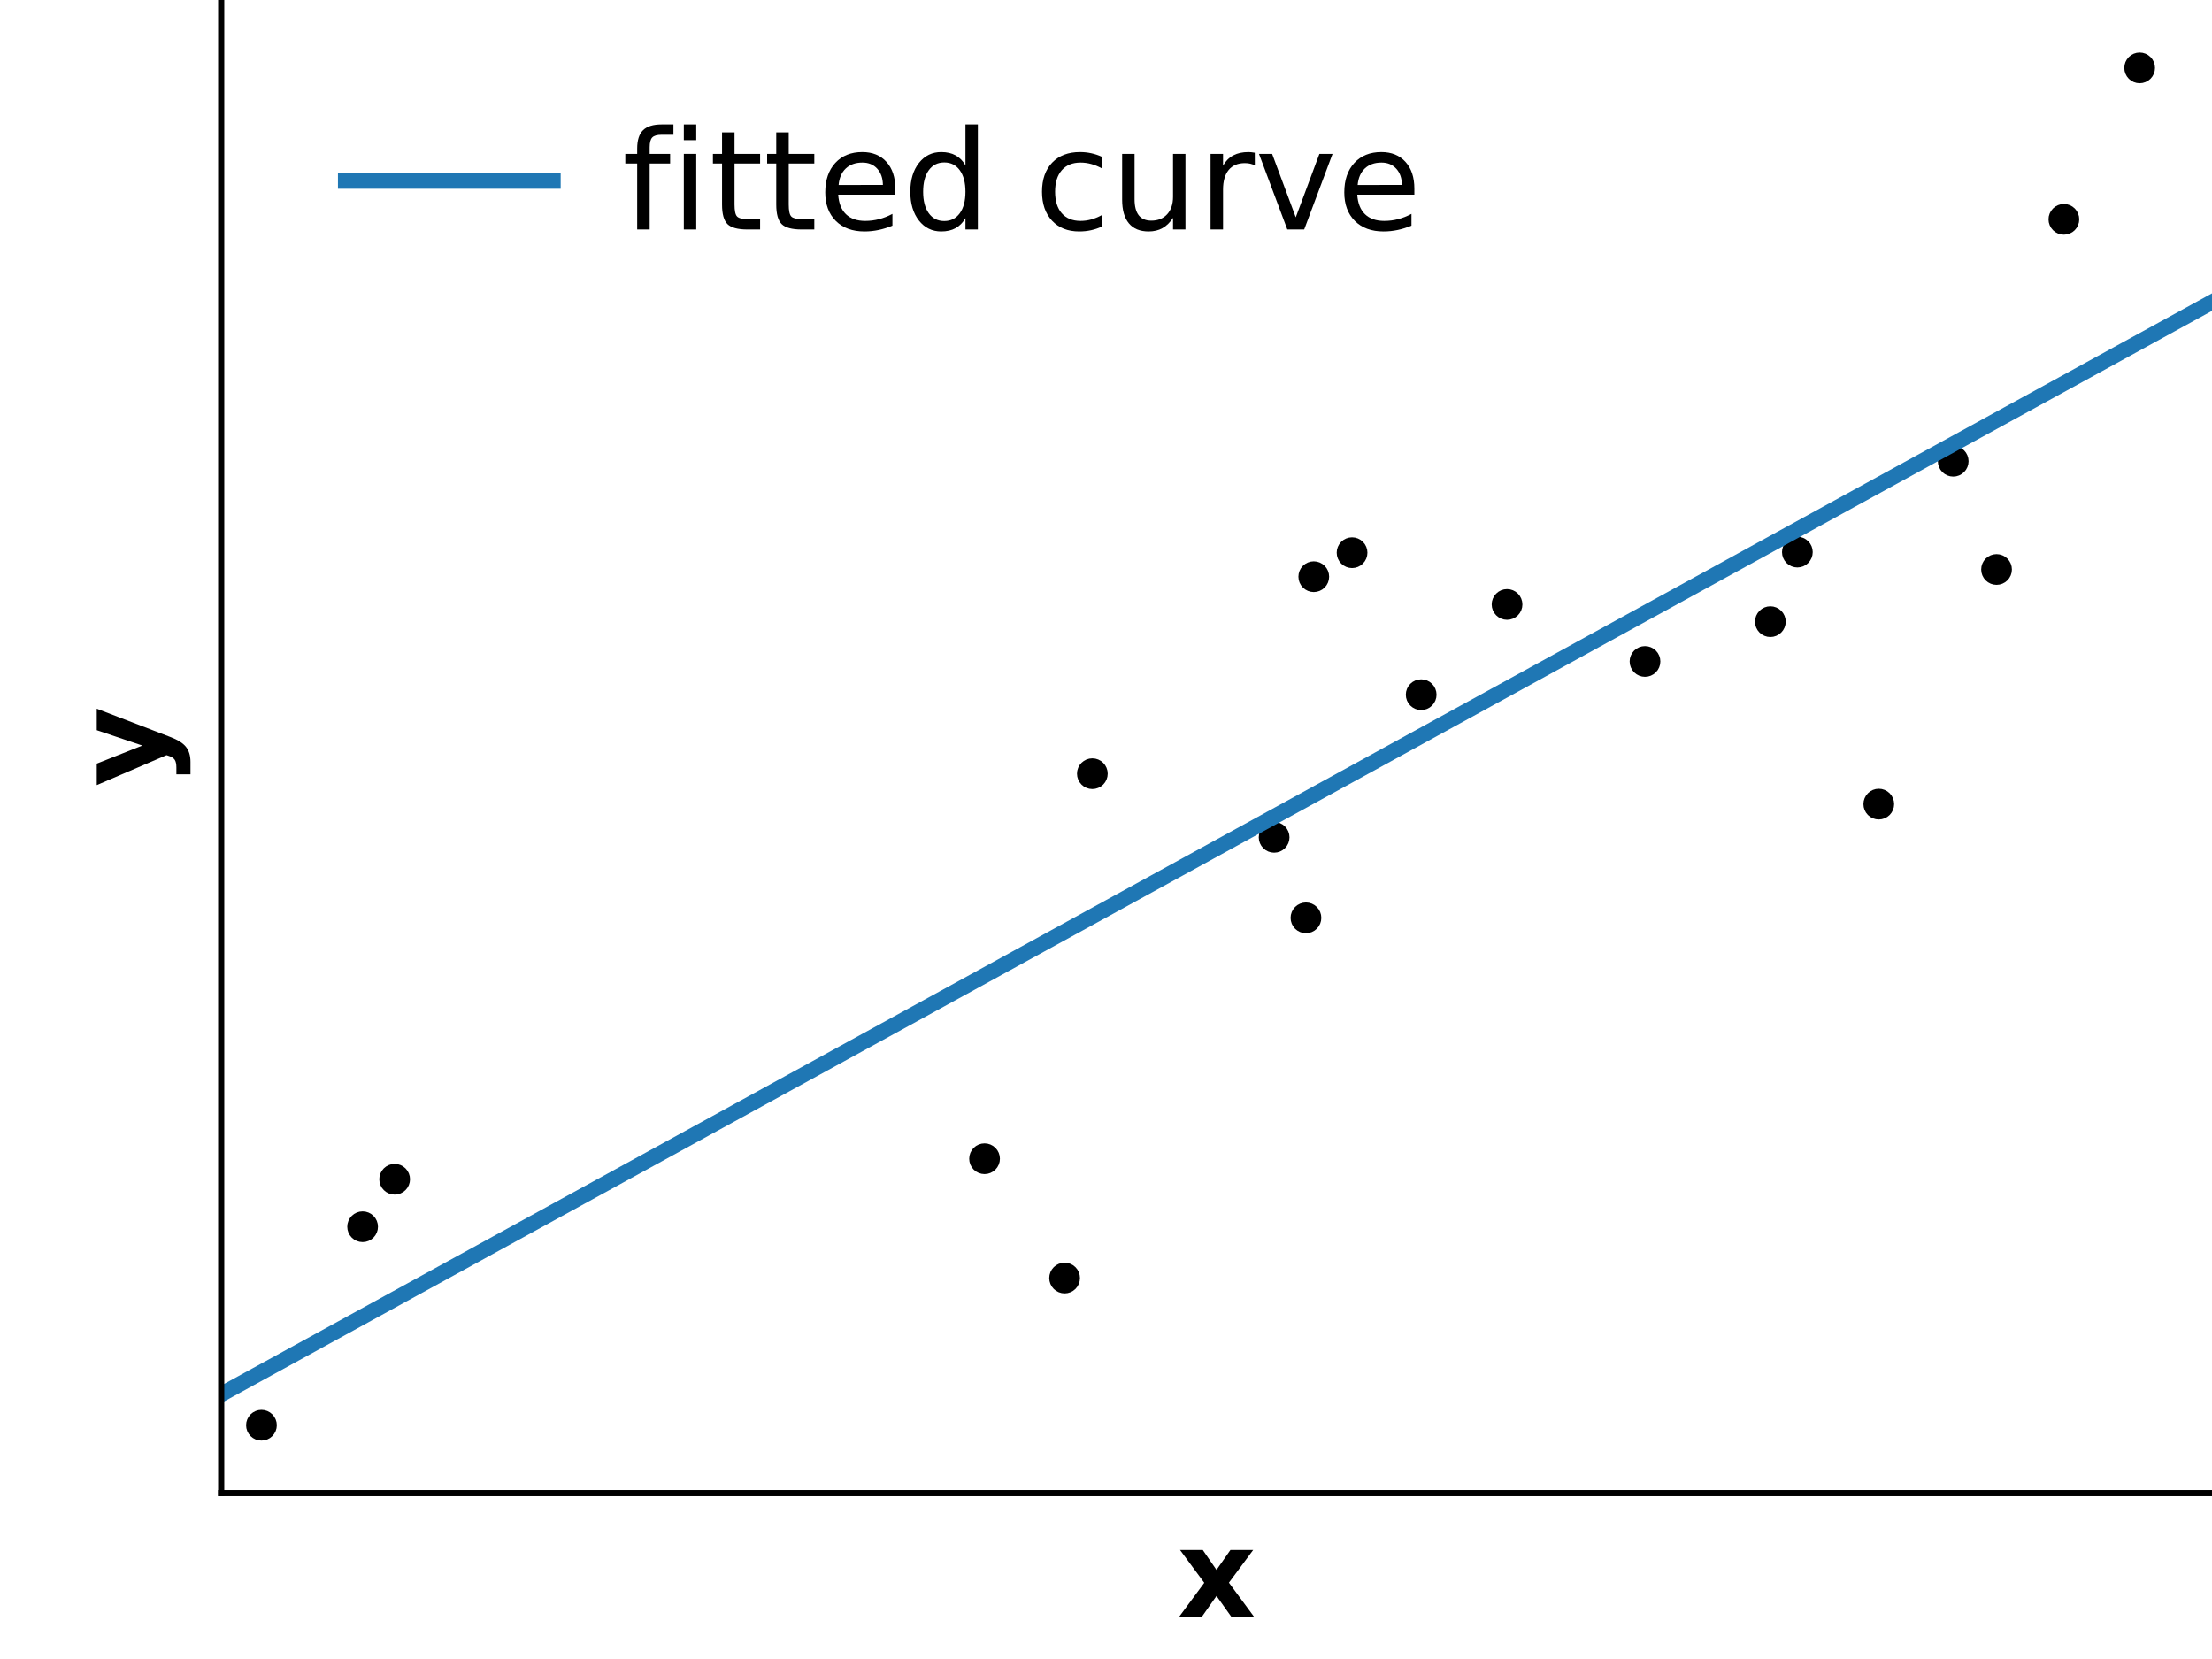
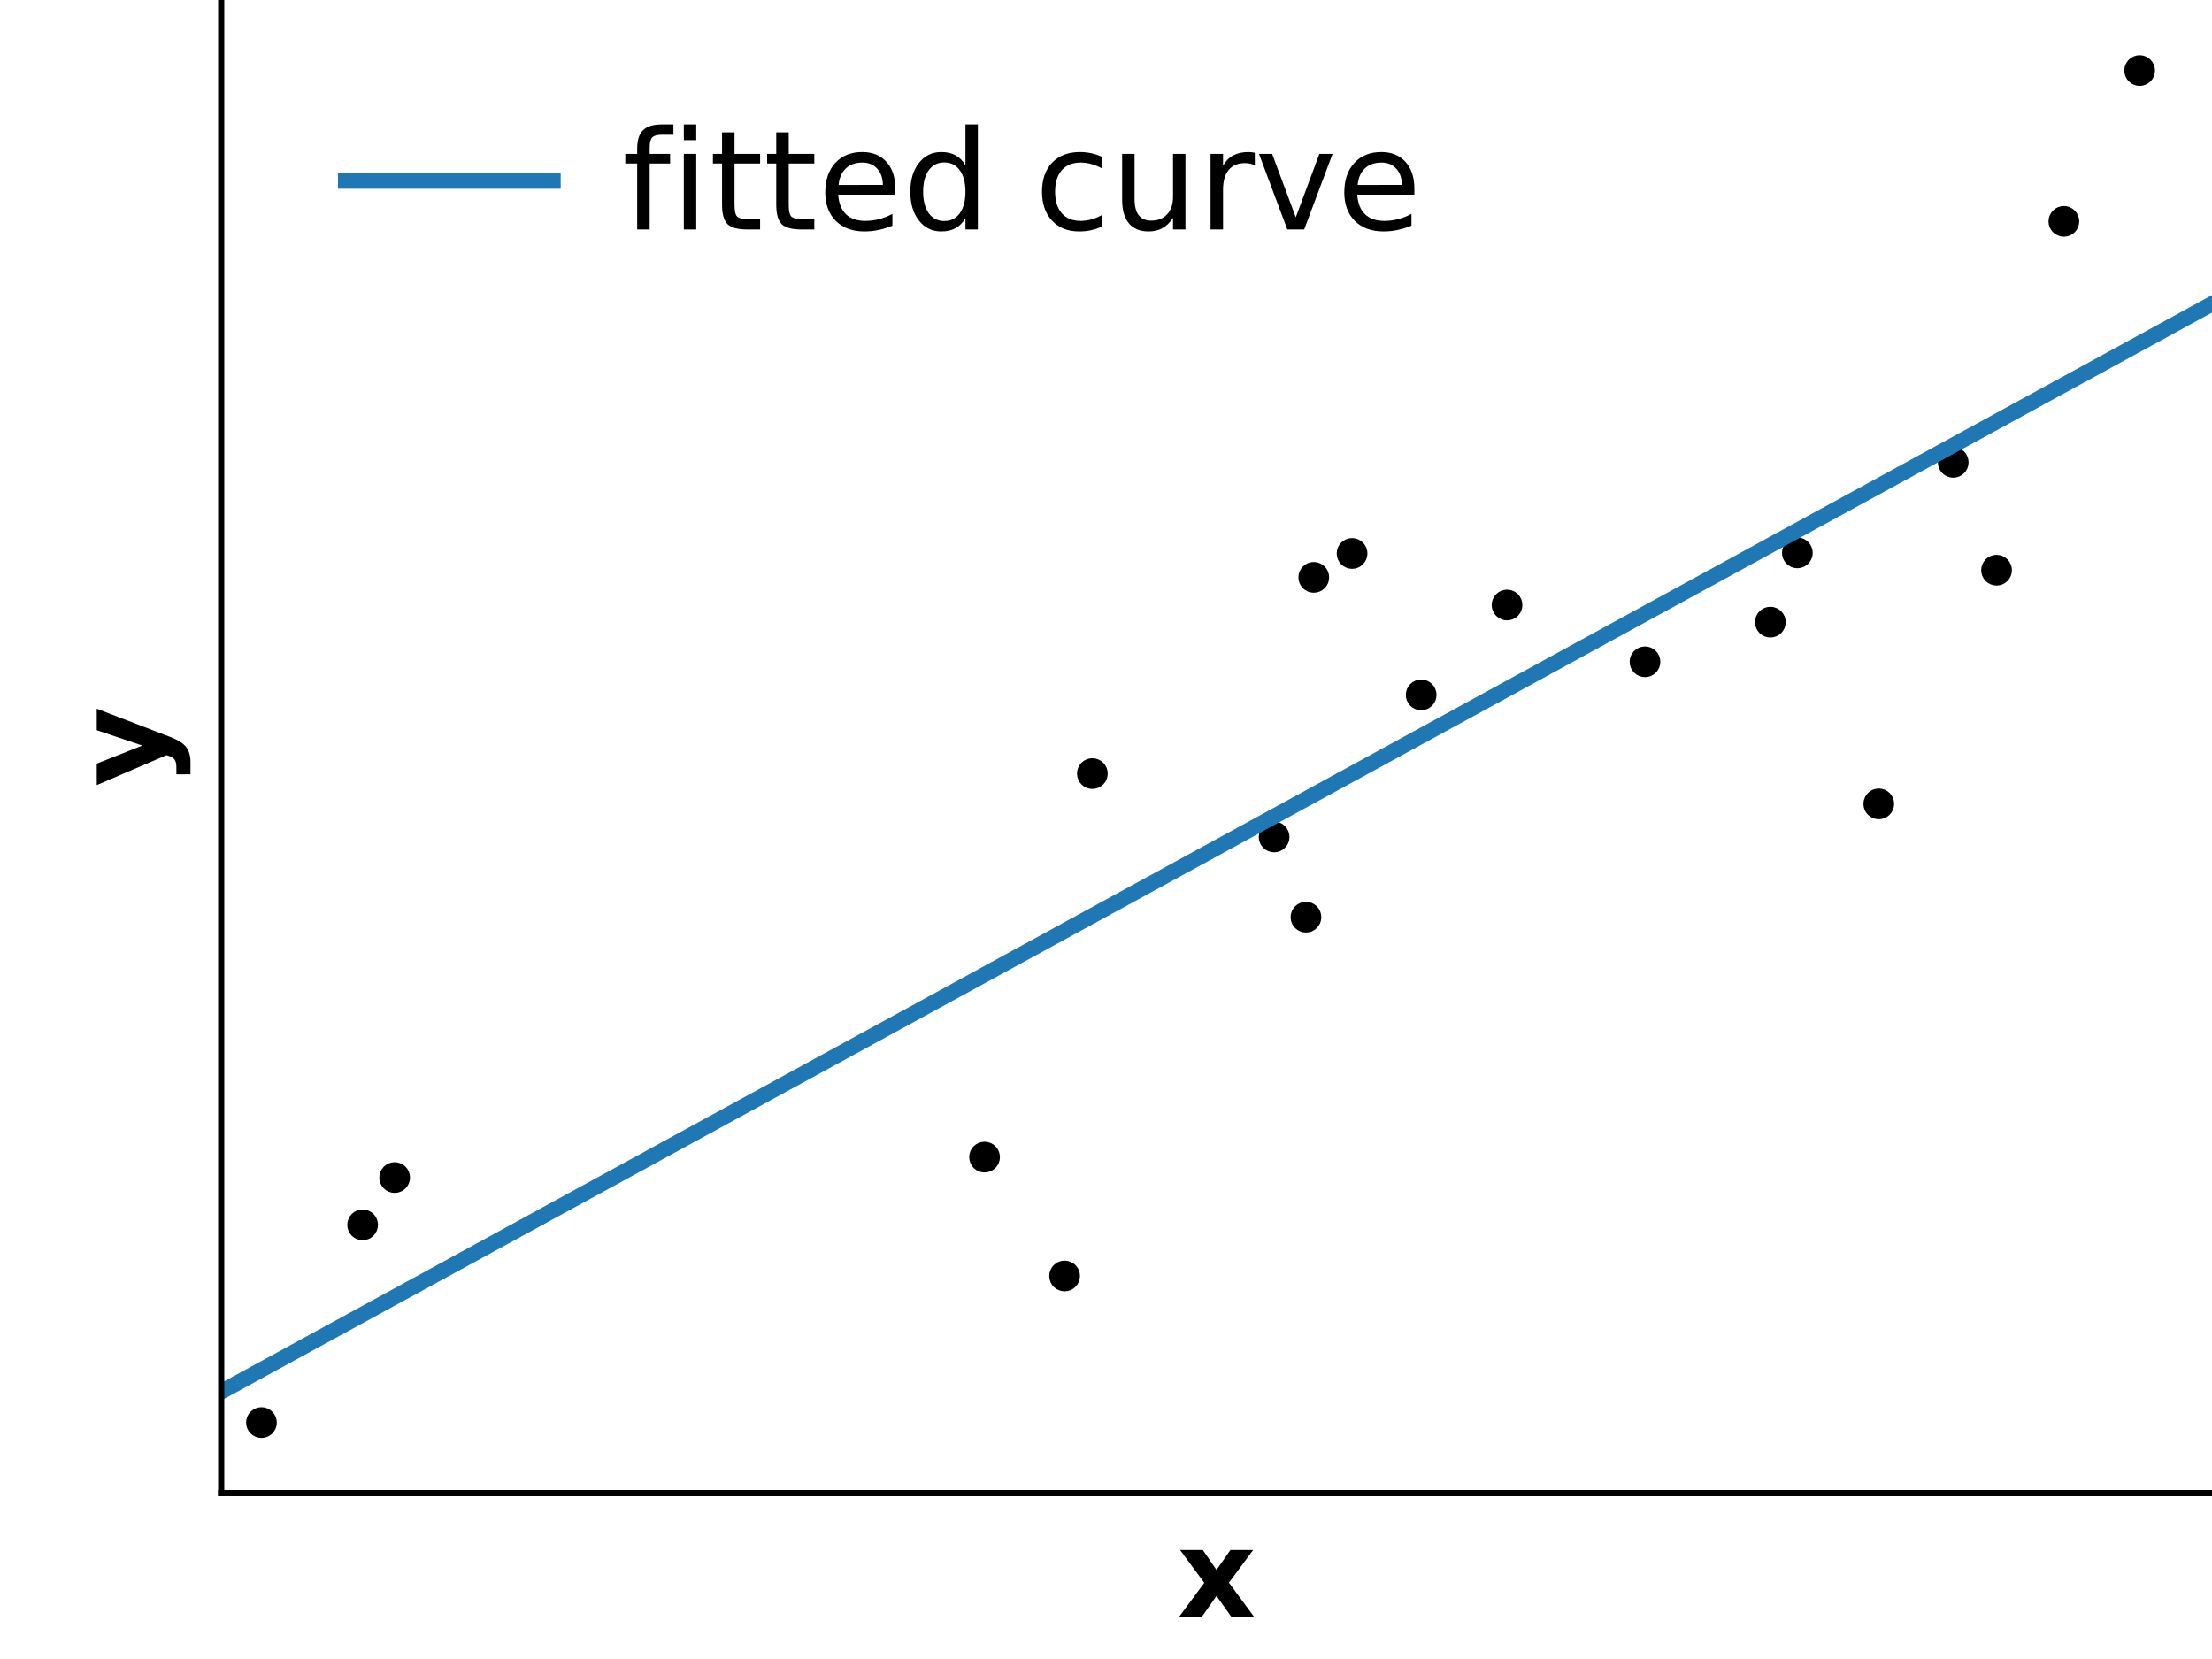
<svg xmlns="http://www.w3.org/2000/svg" xmlns:xlink="http://www.w3.org/1999/xlink" height="216pt" version="1.1" viewBox="0 0 288 216" width="288pt">
  <defs>
    <style type="text/css">
*{stroke-linecap:butt;stroke-linejoin:round;}
  </style>
  </defs>
  <g id="figure_1">
    <g id="patch_1">
      <path d="M 0 216  L 288 216  L 288 0  L 0 0  z " style="fill:none;" />
    </g>
    <g id="axes_1">
      <g id="patch_2">
        <path d="M 28.8 194.4  L 288 194.4  L 288 0  L 28.8 0  z " style="fill:none;" />
      </g>
      <g id="PathCollection_1">
        <defs>
-           <path d="M 0 1.5  C 0.398 1.5 0.779 1.342 1.061 1.061  C 1.342 0.779 1.5 0.398 1.5 0  C 1.5 -0.398 1.342 -0.779 1.061 -1.061  C 0.779 -1.342 0.398 -1.5 0 -1.5  C -0.398 -1.5 -0.779 -1.342 -1.061 -1.061  C -1.342 -0.779 -1.5 -0.398 -1.5 0  C -1.5 0.398 -1.342 0.779 -1.061 1.061  C -0.779 1.342 -0.398 1.5 0 1.5  z " id="m0a8bb449da" style="stroke:#000000;" />
+           <path d="M 0 1.5  C 0.398 1.5 0.779 1.342 1.061 1.061  C 1.342 0.779 1.5 0.398 1.5 0  C 1.5 -0.398 1.342 -0.779 1.061 -1.061  C 0.779 -1.342 0.398 -1.5 0 -1.5  C -0.398 -1.5 -0.779 -1.342 -1.061 -1.061  C -1.342 -0.779 -1.5 -0.398 -1.5 0  C -1.5 0.398 -1.342 0.779 -1.061 1.061  C -0.779 1.342 -0.398 1.5 0 1.5  z " id="mcf3c7a2441" style="stroke:#000000;" />
        </defs>
-         <g clip-path="url(#p500985c4f0)">
-           <use style="stroke:#000000;" x="171.052" xlink:href="#m0a8bb449da" y="75.084" />
-           <use style="stroke:#000000;" x="214.177" xlink:href="#m0a8bb449da" y="86.122" />
-           <use style="stroke:#000000;" x="185.036" xlink:href="#m0a8bb449da" y="90.449" />
-           <use style="stroke:#000000;" x="170.034" xlink:href="#m0a8bb449da" y="119.501" />
-           <use style="stroke:#000000;" x="138.611" xlink:href="#m0a8bb449da" y="166.401" />
-           <use style="stroke:#000000;" x="196.216" xlink:href="#m0a8bb449da" y="78.699" />
-           <use style="stroke:#000000;" x="142.223" xlink:href="#m0a8bb449da" y="100.734" />
-           <use style="stroke:#000000;" x="259.948" xlink:href="#m0a8bb449da" y="74.146" />
-           <use style="stroke:#000000;" x="278.581" xlink:href="#m0a8bb449da" y="8.836" />
-           <use style="stroke:#000000;" x="128.188" xlink:href="#m0a8bb449da" y="150.864" />
-           <use style="stroke:#000000;" x="234.015" xlink:href="#m0a8bb449da" y="71.883" />
-           <use style="stroke:#000000;" x="165.89" xlink:href="#m0a8bb449da" y="109.019" />
-           <use style="stroke:#000000;" x="176.037" xlink:href="#m0a8bb449da" y="71.961" />
-           <use style="stroke:#000000;" x="268.715" xlink:href="#m0a8bb449da" y="28.557" />
-           <use style="stroke:#000000;" x="47.213" xlink:href="#m0a8bb449da" y="159.72" />
-           <use style="stroke:#000000;" x="51.384" xlink:href="#m0a8bb449da" y="153.537" />
-           <use style="stroke:#000000;" x="34.041" xlink:href="#m0a8bb449da" y="185.564" />
-           <use style="stroke:#000000;" x="244.615" xlink:href="#m0a8bb449da" y="104.694" />
-           <use style="stroke:#000000;" x="230.498" xlink:href="#m0a8bb449da" y="80.94" />
-           <use style="stroke:#000000;" x="254.307" xlink:href="#m0a8bb449da" y="60.051" />
+         <g clip-path="url(#p9b0631c811)">
+           <use style="stroke:#000000;" x="171.052" xlink:href="#mcf3c7a2441" y="75.17" />
+           <use style="stroke:#000000;" x="214.177" xlink:href="#mcf3c7a2441" y="86.165" />
+           <use style="stroke:#000000;" x="185.036" xlink:href="#mcf3c7a2441" y="90.475" />
+           <use style="stroke:#000000;" x="170.034" xlink:href="#mcf3c7a2441" y="119.414" />
+           <use style="stroke:#000000;" x="138.611" xlink:href="#mcf3c7a2441" y="166.131" />
+           <use style="stroke:#000000;" x="196.216" xlink:href="#mcf3c7a2441" y="78.771" />
+           <use style="stroke:#000000;" x="142.223" xlink:href="#mcf3c7a2441" y="100.72" />
+           <use style="stroke:#000000;" x="259.948" xlink:href="#mcf3c7a2441" y="74.236" />
+           <use style="stroke:#000000;" x="278.581" xlink:href="#mcf3c7a2441" y="9.181" />
+           <use style="stroke:#000000;" x="128.188" xlink:href="#mcf3c7a2441" y="150.654" />
+           <use style="stroke:#000000;" x="234.015" xlink:href="#mcf3c7a2441" y="71.982" />
+           <use style="stroke:#000000;" x="165.89" xlink:href="#mcf3c7a2441" y="108.973" />
+           <use style="stroke:#000000;" x="176.037" xlink:href="#mcf3c7a2441" y="72.06" />
+           <use style="stroke:#000000;" x="268.715" xlink:href="#mcf3c7a2441" y="28.825" />
+           <use style="stroke:#000000;" x="47.213" xlink:href="#mcf3c7a2441" y="159.476" />
+           <use style="stroke:#000000;" x="51.384" xlink:href="#mcf3c7a2441" y="153.317" />
+           <use style="stroke:#000000;" x="34.041" xlink:href="#mcf3c7a2441" y="185.219" />
+           <use style="stroke:#000000;" x="244.615" xlink:href="#mcf3c7a2441" y="104.664" />
+           <use style="stroke:#000000;" x="230.498" xlink:href="#mcf3c7a2441" y="81.003" />
+           <use style="stroke:#000000;" x="254.307" xlink:href="#mcf3c7a2441" y="60.196" />
        </g>
      </g>
      <g id="matplotlib.axis_1">
        <g id="text_1">
          <defs>
            <path d="M 22.219 27.984  L 2.484 54.688  L 21 54.688  L 32.172 38.484  L 43.5 54.688  L 62.016 54.688  L 42.281 28.078  L 62.984 0  L 44.484 0  L 32.172 17.281  L 20.016 0  L 1.516 0  z " id="DejaVuSans-Bold-120" />
          </defs>
          <g transform="translate(153.24 210.5575)scale(0.16 -0.16)">
            <use xlink:href="#DejaVuSans-Bold-120" />
          </g>
        </g>
      </g>
      <g id="matplotlib.axis_2">
        <g id="text_2">
          <defs>
            <path d="M 1.219 54.688  L 18.703 54.688  L 33.406 17.578  L 45.906 54.688  L 63.375 54.688  L 40.375 -5.172  Q 36.922 -14.312 32.297 -17.938  Q 27.688 -21.578 20.125 -21.578  L 10.016 -21.578  L 10.016 -10.109  L 15.484 -10.109  Q 19.922 -10.109 21.938 -8.688  Q 23.969 -7.281 25.094 -3.609  L 25.594 -2.094  z " id="DejaVuSans-Bold-121" />
          </defs>
          <g transform="translate(21.3475 102.415)rotate(-90)scale(0.16 -0.16)">
            <use xlink:href="#DejaVuSans-Bold-121" />
          </g>
        </g>
      </g>
      <g id="line2d_1">
-         <path clip-path="url(#p500985c4f0)" d="M 28.8 181.536  L 288 39.334  L 288 39.334  " style="fill:none;stroke:#1f77b4;stroke-linecap:square;stroke-width:2;" />
+         <path clip-path="url(#p9b0631c811)" d="M 28.8 181.207  L 288 39.56  L 288 39.56  " style="fill:none;stroke:#1f77b4;stroke-linecap:square;stroke-width:2;" />
      </g>
      <g id="patch_3">
        <path d="M 28.8 194.4  L 28.8 0  " style="fill:none;stroke:#000000;stroke-linecap:square;stroke-linejoin:miter;stroke-width:0.8;" />
      </g>
      <g id="patch_4">
        <path d="M 28.8 194.4  L 288 194.4  " style="fill:none;stroke:#000000;stroke-linecap:square;stroke-linejoin:miter;stroke-width:0.8;" />
      </g>
      <g id="legend_1">
        <g id="line2d_2">
          <path d="M 45 23.577  L 72 23.577  " style="fill:none;stroke:#1f77b4;stroke-linecap:square;stroke-width:2;" />
        </g>
        <g id="line2d_3" />
        <g id="text_3">
          <defs>
            <path d="M 37.109 75.984  L 37.109 68.5  L 28.516 68.5  Q 23.688 68.5 21.797 66.547  Q 19.922 64.594 19.922 59.516  L 19.922 54.688  L 34.719 54.688  L 34.719 47.703  L 19.922 47.703  L 19.922 0  L 10.891 0  L 10.891 47.703  L 2.297 47.703  L 2.297 54.688  L 10.891 54.688  L 10.891 58.5  Q 10.891 67.625 15.141 71.797  Q 19.391 75.984 28.609 75.984  z " id="DejaVuSans-102" />
            <path d="M 9.422 54.688  L 18.406 54.688  L 18.406 0  L 9.422 0  z M 9.422 75.984  L 18.406 75.984  L 18.406 64.594  L 9.422 64.594  z " id="DejaVuSans-105" />
            <path d="M 18.312 70.219  L 18.312 54.688  L 36.812 54.688  L 36.812 47.703  L 18.312 47.703  L 18.312 18.016  Q 18.312 11.328 20.141 9.422  Q 21.969 7.516 27.594 7.516  L 36.812 7.516  L 36.812 0  L 27.594 0  Q 17.188 0 13.234 3.875  Q 9.281 7.766 9.281 18.016  L 9.281 47.703  L 2.688 47.703  L 2.688 54.688  L 9.281 54.688  L 9.281 70.219  z " id="DejaVuSans-116" />
            <path d="M 56.203 29.594  L 56.203 25.203  L 14.891 25.203  Q 15.484 15.922 20.484 11.062  Q 25.484 6.203 34.422 6.203  Q 39.594 6.203 44.453 7.469  Q 49.312 8.734 54.109 11.281  L 54.109 2.781  Q 49.266 0.734 44.188 -0.344  Q 39.109 -1.422 33.891 -1.422  Q 20.797 -1.422 13.156 6.188  Q 5.516 13.812 5.516 26.812  Q 5.516 40.234 12.766 48.109  Q 20.016 56 32.328 56  Q 43.359 56 49.781 48.891  Q 56.203 41.797 56.203 29.594  z M 47.219 32.234  Q 47.125 39.594 43.094 43.984  Q 39.062 48.391 32.422 48.391  Q 24.906 48.391 20.391 44.141  Q 15.875 39.891 15.188 32.172  z " id="DejaVuSans-101" />
            <path d="M 45.406 46.391  L 45.406 75.984  L 54.391 75.984  L 54.391 0  L 45.406 0  L 45.406 8.203  Q 42.578 3.328 38.25 0.953  Q 33.938 -1.422 27.875 -1.422  Q 17.969 -1.422 11.734 6.484  Q 5.516 14.406 5.516 27.297  Q 5.516 40.188 11.734 48.094  Q 17.969 56 27.875 56  Q 33.938 56 38.25 53.625  Q 42.578 51.266 45.406 46.391  z M 14.797 27.297  Q 14.797 17.391 18.875 11.75  Q 22.953 6.109 30.078 6.109  Q 37.203 6.109 41.297 11.75  Q 45.406 17.391 45.406 27.297  Q 45.406 37.203 41.297 42.844  Q 37.203 48.484 30.078 48.484  Q 22.953 48.484 18.875 42.844  Q 14.797 37.203 14.797 27.297  z " id="DejaVuSans-100" />
            <path id="DejaVuSans-32" />
            <path d="M 48.781 52.594  L 48.781 44.188  Q 44.969 46.297 41.141 47.344  Q 37.312 48.391 33.406 48.391  Q 24.656 48.391 19.812 42.844  Q 14.984 37.312 14.984 27.297  Q 14.984 17.281 19.812 11.734  Q 24.656 6.203 33.406 6.203  Q 37.312 6.203 41.141 7.25  Q 44.969 8.297 48.781 10.406  L 48.781 2.094  Q 45.016 0.344 40.984 -0.531  Q 36.969 -1.422 32.422 -1.422  Q 20.062 -1.422 12.781 6.344  Q 5.516 14.109 5.516 27.297  Q 5.516 40.672 12.859 48.328  Q 20.219 56 33.016 56  Q 37.156 56 41.109 55.141  Q 45.062 54.297 48.781 52.594  z " id="DejaVuSans-99" />
            <path d="M 8.5 21.578  L 8.5 54.688  L 17.484 54.688  L 17.484 21.922  Q 17.484 14.156 20.5 10.266  Q 23.531 6.391 29.594 6.391  Q 36.859 6.391 41.078 11.031  Q 45.312 15.672 45.312 23.688  L 45.312 54.688  L 54.297 54.688  L 54.297 0  L 45.312 0  L 45.312 8.406  Q 42.047 3.422 37.719 1  Q 33.406 -1.422 27.688 -1.422  Q 18.266 -1.422 13.375 4.438  Q 8.5 10.297 8.5 21.578  z M 31.109 56  z " id="DejaVuSans-117" />
            <path d="M 41.109 46.297  Q 39.594 47.172 37.812 47.578  Q 36.031 48 33.891 48  Q 26.266 48 22.188 43.047  Q 18.109 38.094 18.109 28.812  L 18.109 0  L 9.078 0  L 9.078 54.688  L 18.109 54.688  L 18.109 46.188  Q 20.953 51.172 25.484 53.578  Q 30.031 56 36.531 56  Q 37.453 56 38.578 55.875  Q 39.703 55.766 41.062 55.516  z " id="DejaVuSans-114" />
            <path d="M 2.984 54.688  L 12.5 54.688  L 29.594 8.797  L 46.688 54.688  L 56.203 54.688  L 35.688 0  L 23.484 0  z " id="DejaVuSans-118" />
          </defs>
          <g transform="translate(81 29.87719)scale(0.18 -0.18)">
            <use xlink:href="#DejaVuSans-102" />
            <use x="35.205" xlink:href="#DejaVuSans-105" />
            <use x="62.988" xlink:href="#DejaVuSans-116" />
            <use x="102.197" xlink:href="#DejaVuSans-116" />
            <use x="141.406" xlink:href="#DejaVuSans-101" />
            <use x="202.93" xlink:href="#DejaVuSans-100" />
            <use x="266.406" xlink:href="#DejaVuSans-32" />
            <use x="298.193" xlink:href="#DejaVuSans-99" />
            <use x="353.174" xlink:href="#DejaVuSans-117" />
            <use x="416.553" xlink:href="#DejaVuSans-114" />
            <use x="457.666" xlink:href="#DejaVuSans-118" />
            <use x="516.846" xlink:href="#DejaVuSans-101" />
          </g>
        </g>
      </g>
    </g>
  </g>
  <defs>
-     <clipPath id="p500985c4f0">
+     <clipPath id="p9b0631c811">
      <rect height="194.4" width="259.2" x="28.8" y="0" />
    </clipPath>
  </defs>
</svg>
